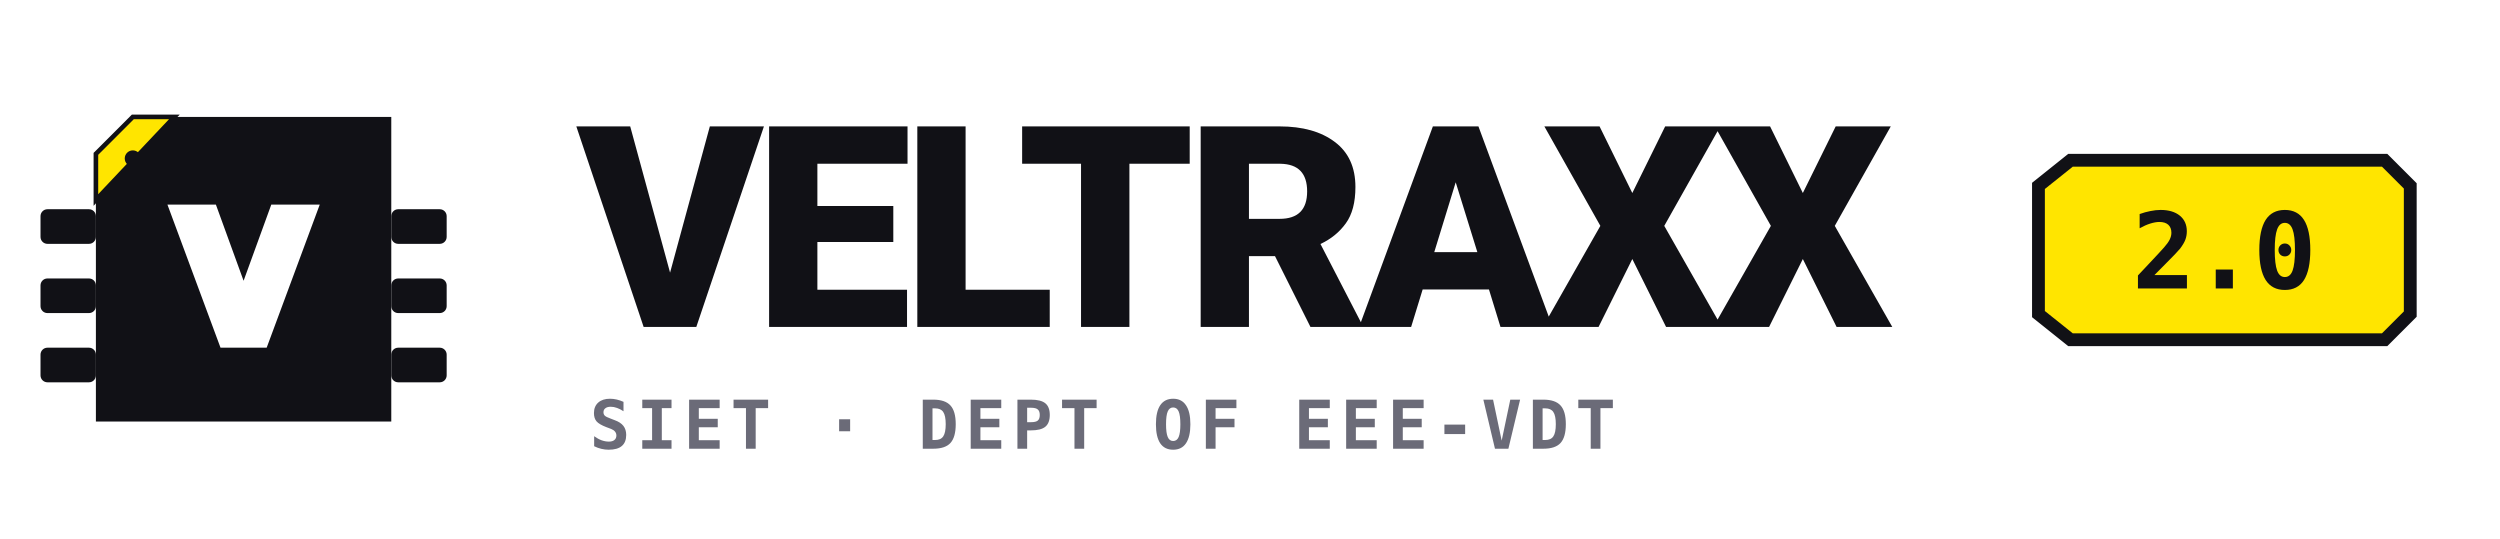
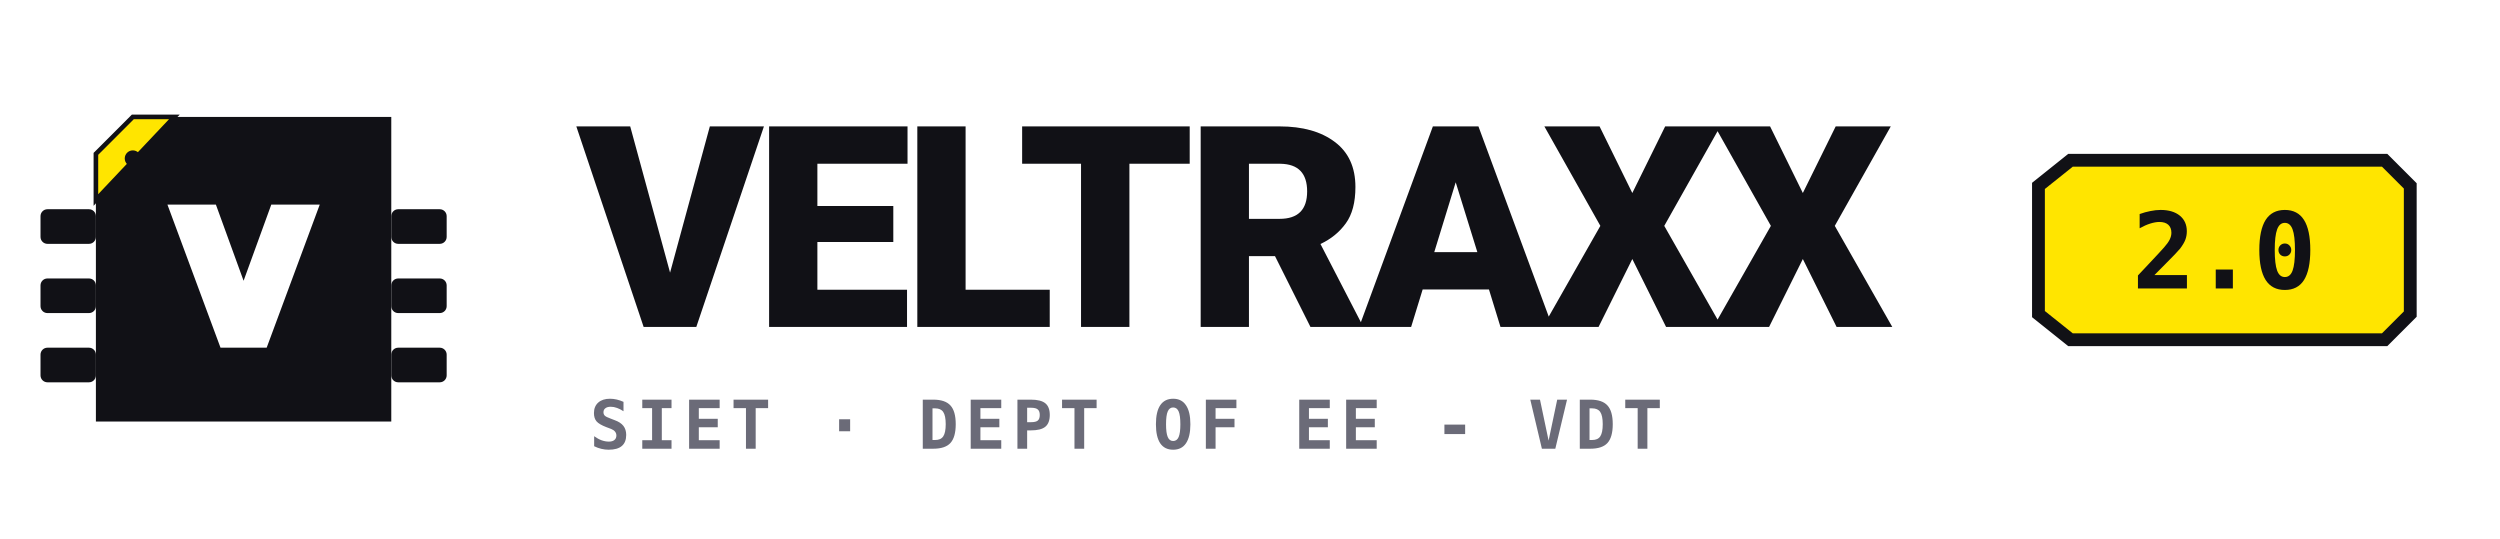
<svg xmlns="http://www.w3.org/2000/svg" viewBox="0 0 390 84" width="100%" height="100%">
  <g transform="translate(2, 6) scale(0.36)">
    <g fill="#111116">
      <rect x="12" y="74" width="24" height="15" rx="3" />
      <rect x="12" y="104" width="24" height="15" rx="3" />
      <rect x="12" y="134" width="24" height="15" rx="3" />
      <rect x="164" y="74" width="24" height="15" rx="3" />
      <rect x="164" y="104" width="24" height="15" rx="3" />
      <rect x="164" y="134" width="24" height="15" rx="3" />
    </g>
    <path fill-rule="evenodd" clip-rule="evenodd" fill="#111116" d="       M 70 34        L 164 34        L 164 166        L 36 166        L 36 70        Z        M 67 72        L 88 72        L 100 105        L 112 72        L 133 72        L 110 134        L 90 134        Z     " />
    <polygon points="36,70 70,34 52,34 36,50" fill="#FFE500" stroke="#111116" stroke-width="2" />
    <circle cx="52" cy="52" r="3.5" fill="#111116" />
  </g>
  <text x="90" y="51" font-family="Plus Jakarta Sans, -apple-system, BlinkMacSystemFont, Segoe UI, Roboto, sans-serif" font-size="44" font-weight="900" letter-spacing="-1.5" fill="#111116">VELTRAXX</text>
  <g transform="translate(318, 25)">
    <polygon points="5,0 54,0 58,4 58,24 54,28 5,28 0,24 0,4" fill="#FFE500" stroke="#111116" stroke-width="2" />
    <text x="29" y="20" font-family="JetBrains Mono, monospace" font-size="16.5" font-weight="900" letter-spacing="-0.5" fill="#111116" text-anchor="middle">2.0</text>
  </g>
-   <text x="92" y="70" font-family="JetBrains Mono, monospace" font-size="10.5" font-weight="800" letter-spacing="1" fill="#6B6B78">SIET · DEPT OF EEE-VDT</text>
+   <text x="92" y="70" font-family="JetBrains Mono, monospace" font-size="10.5" font-weight="800" letter-spacing="1" fill="#6B6B78">SIET · DEPT OF EE - VDT</text>
</svg>
